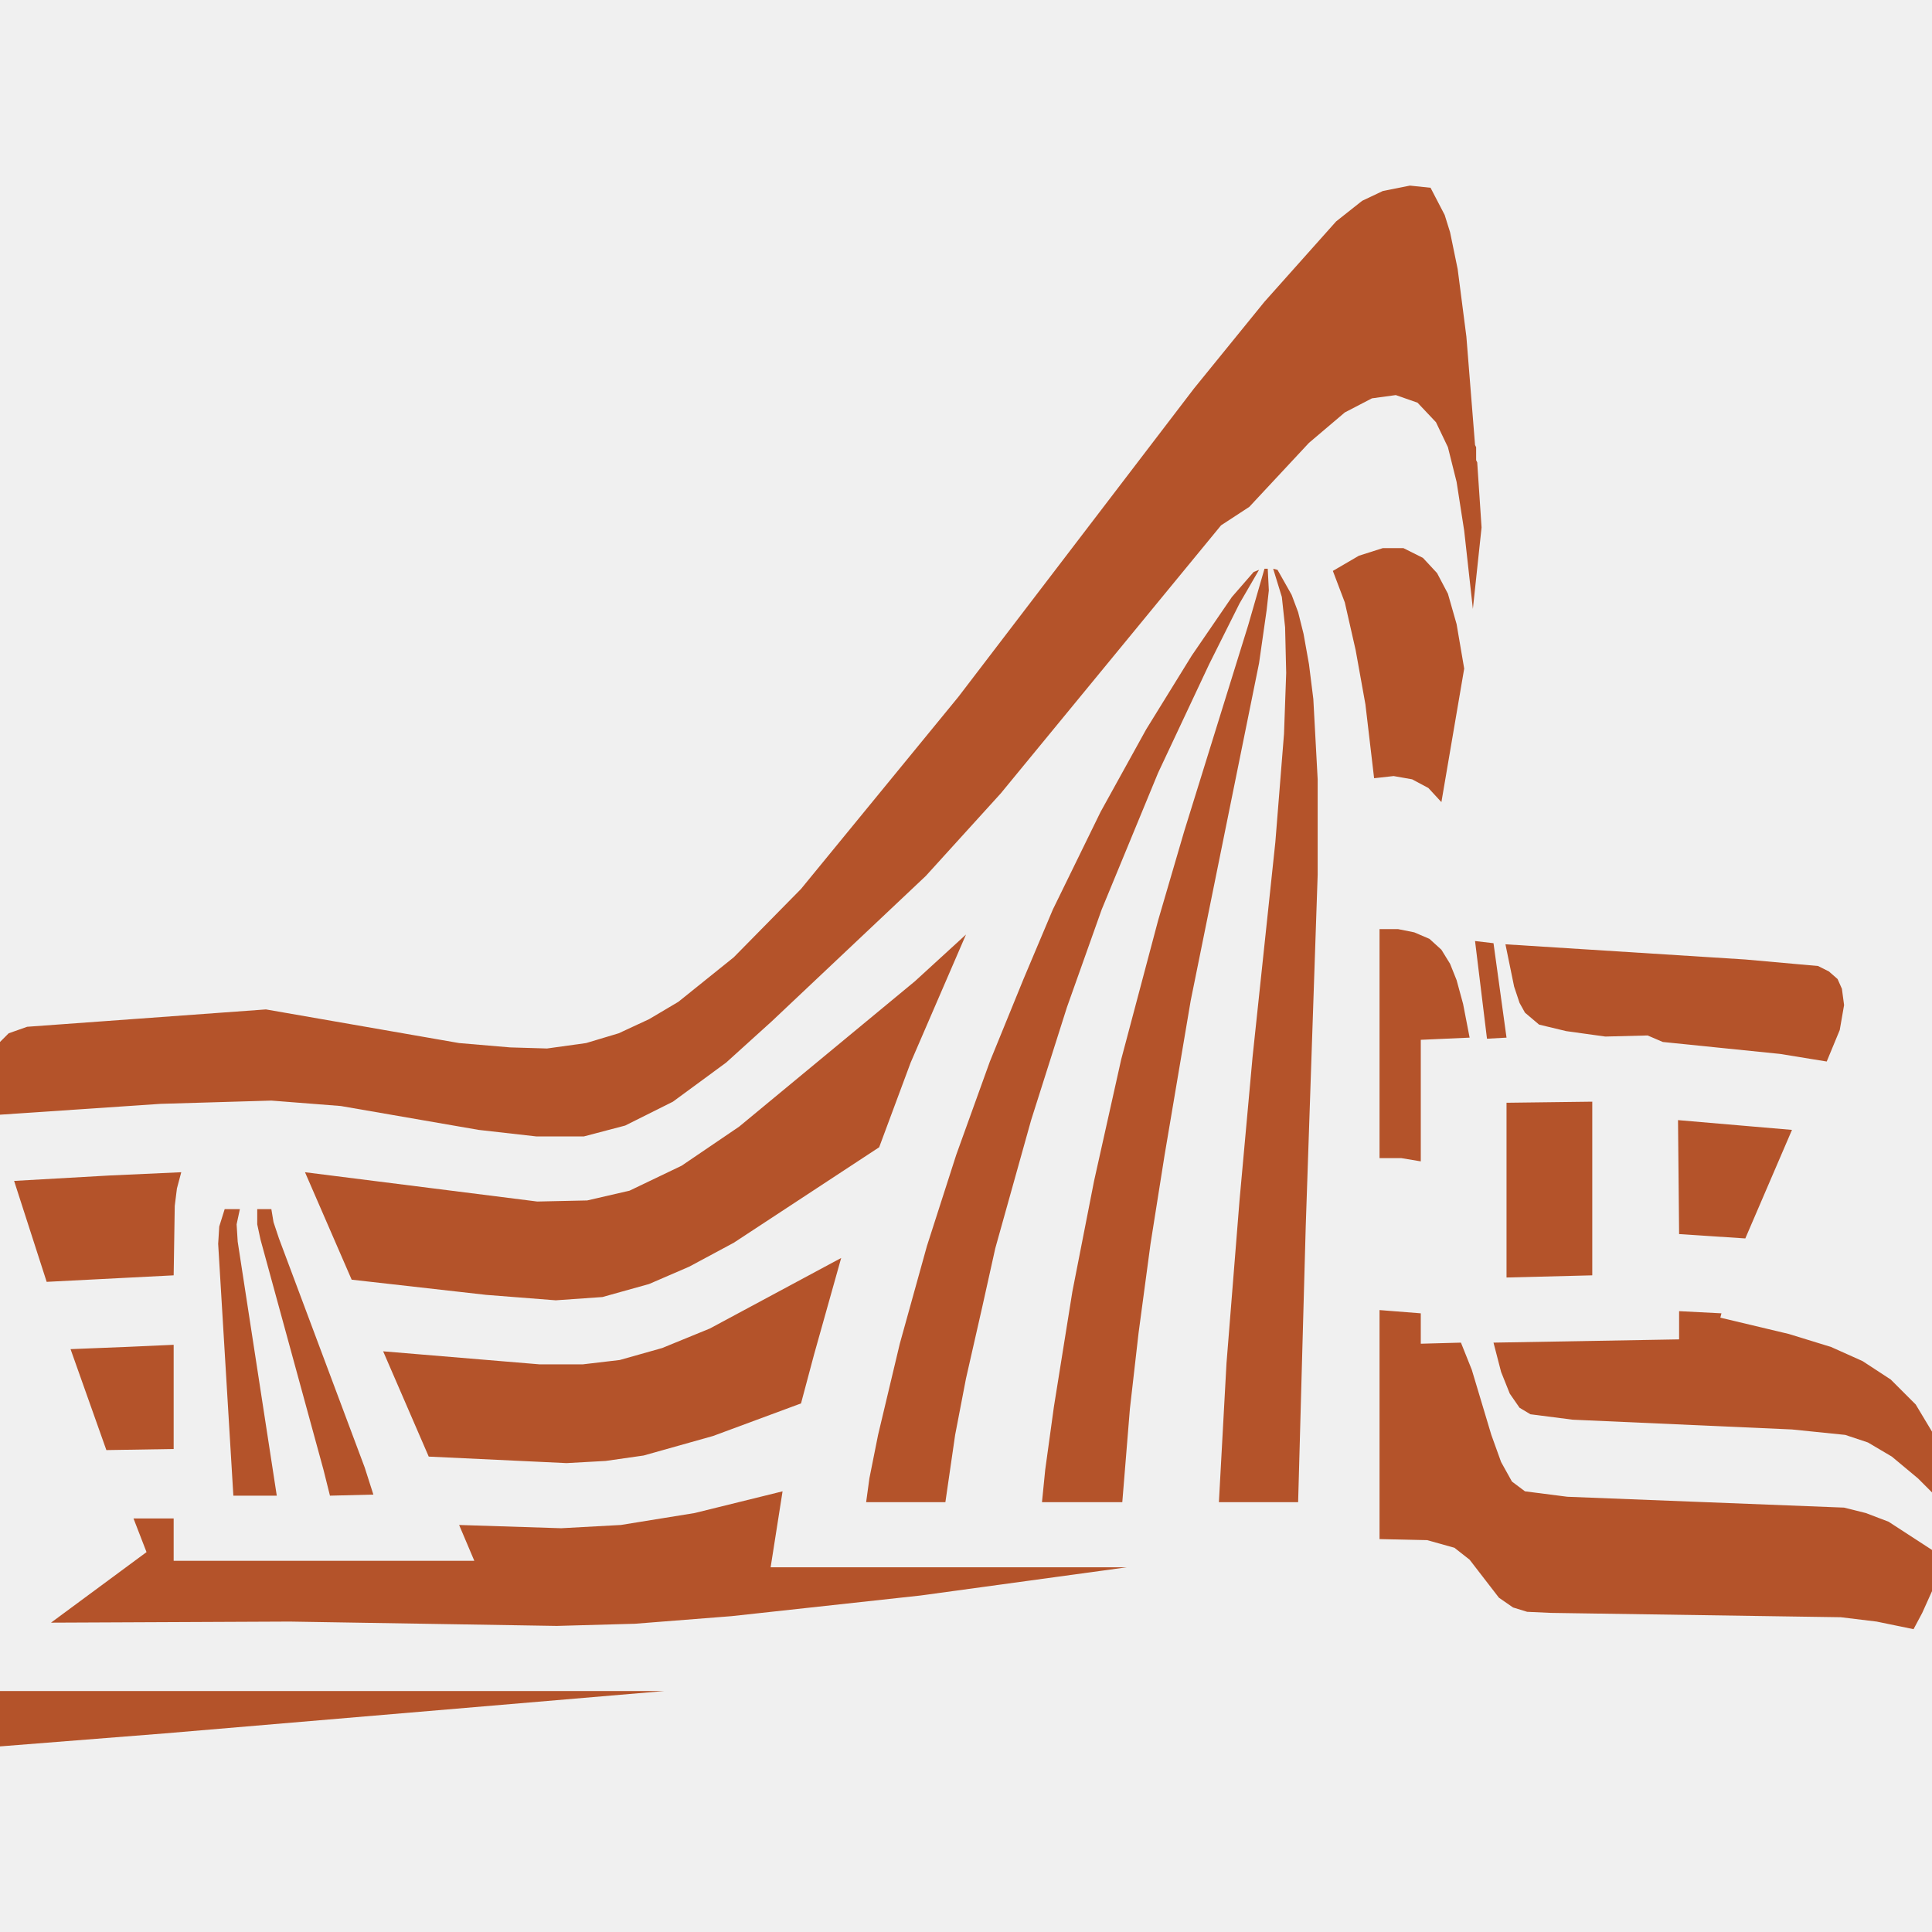
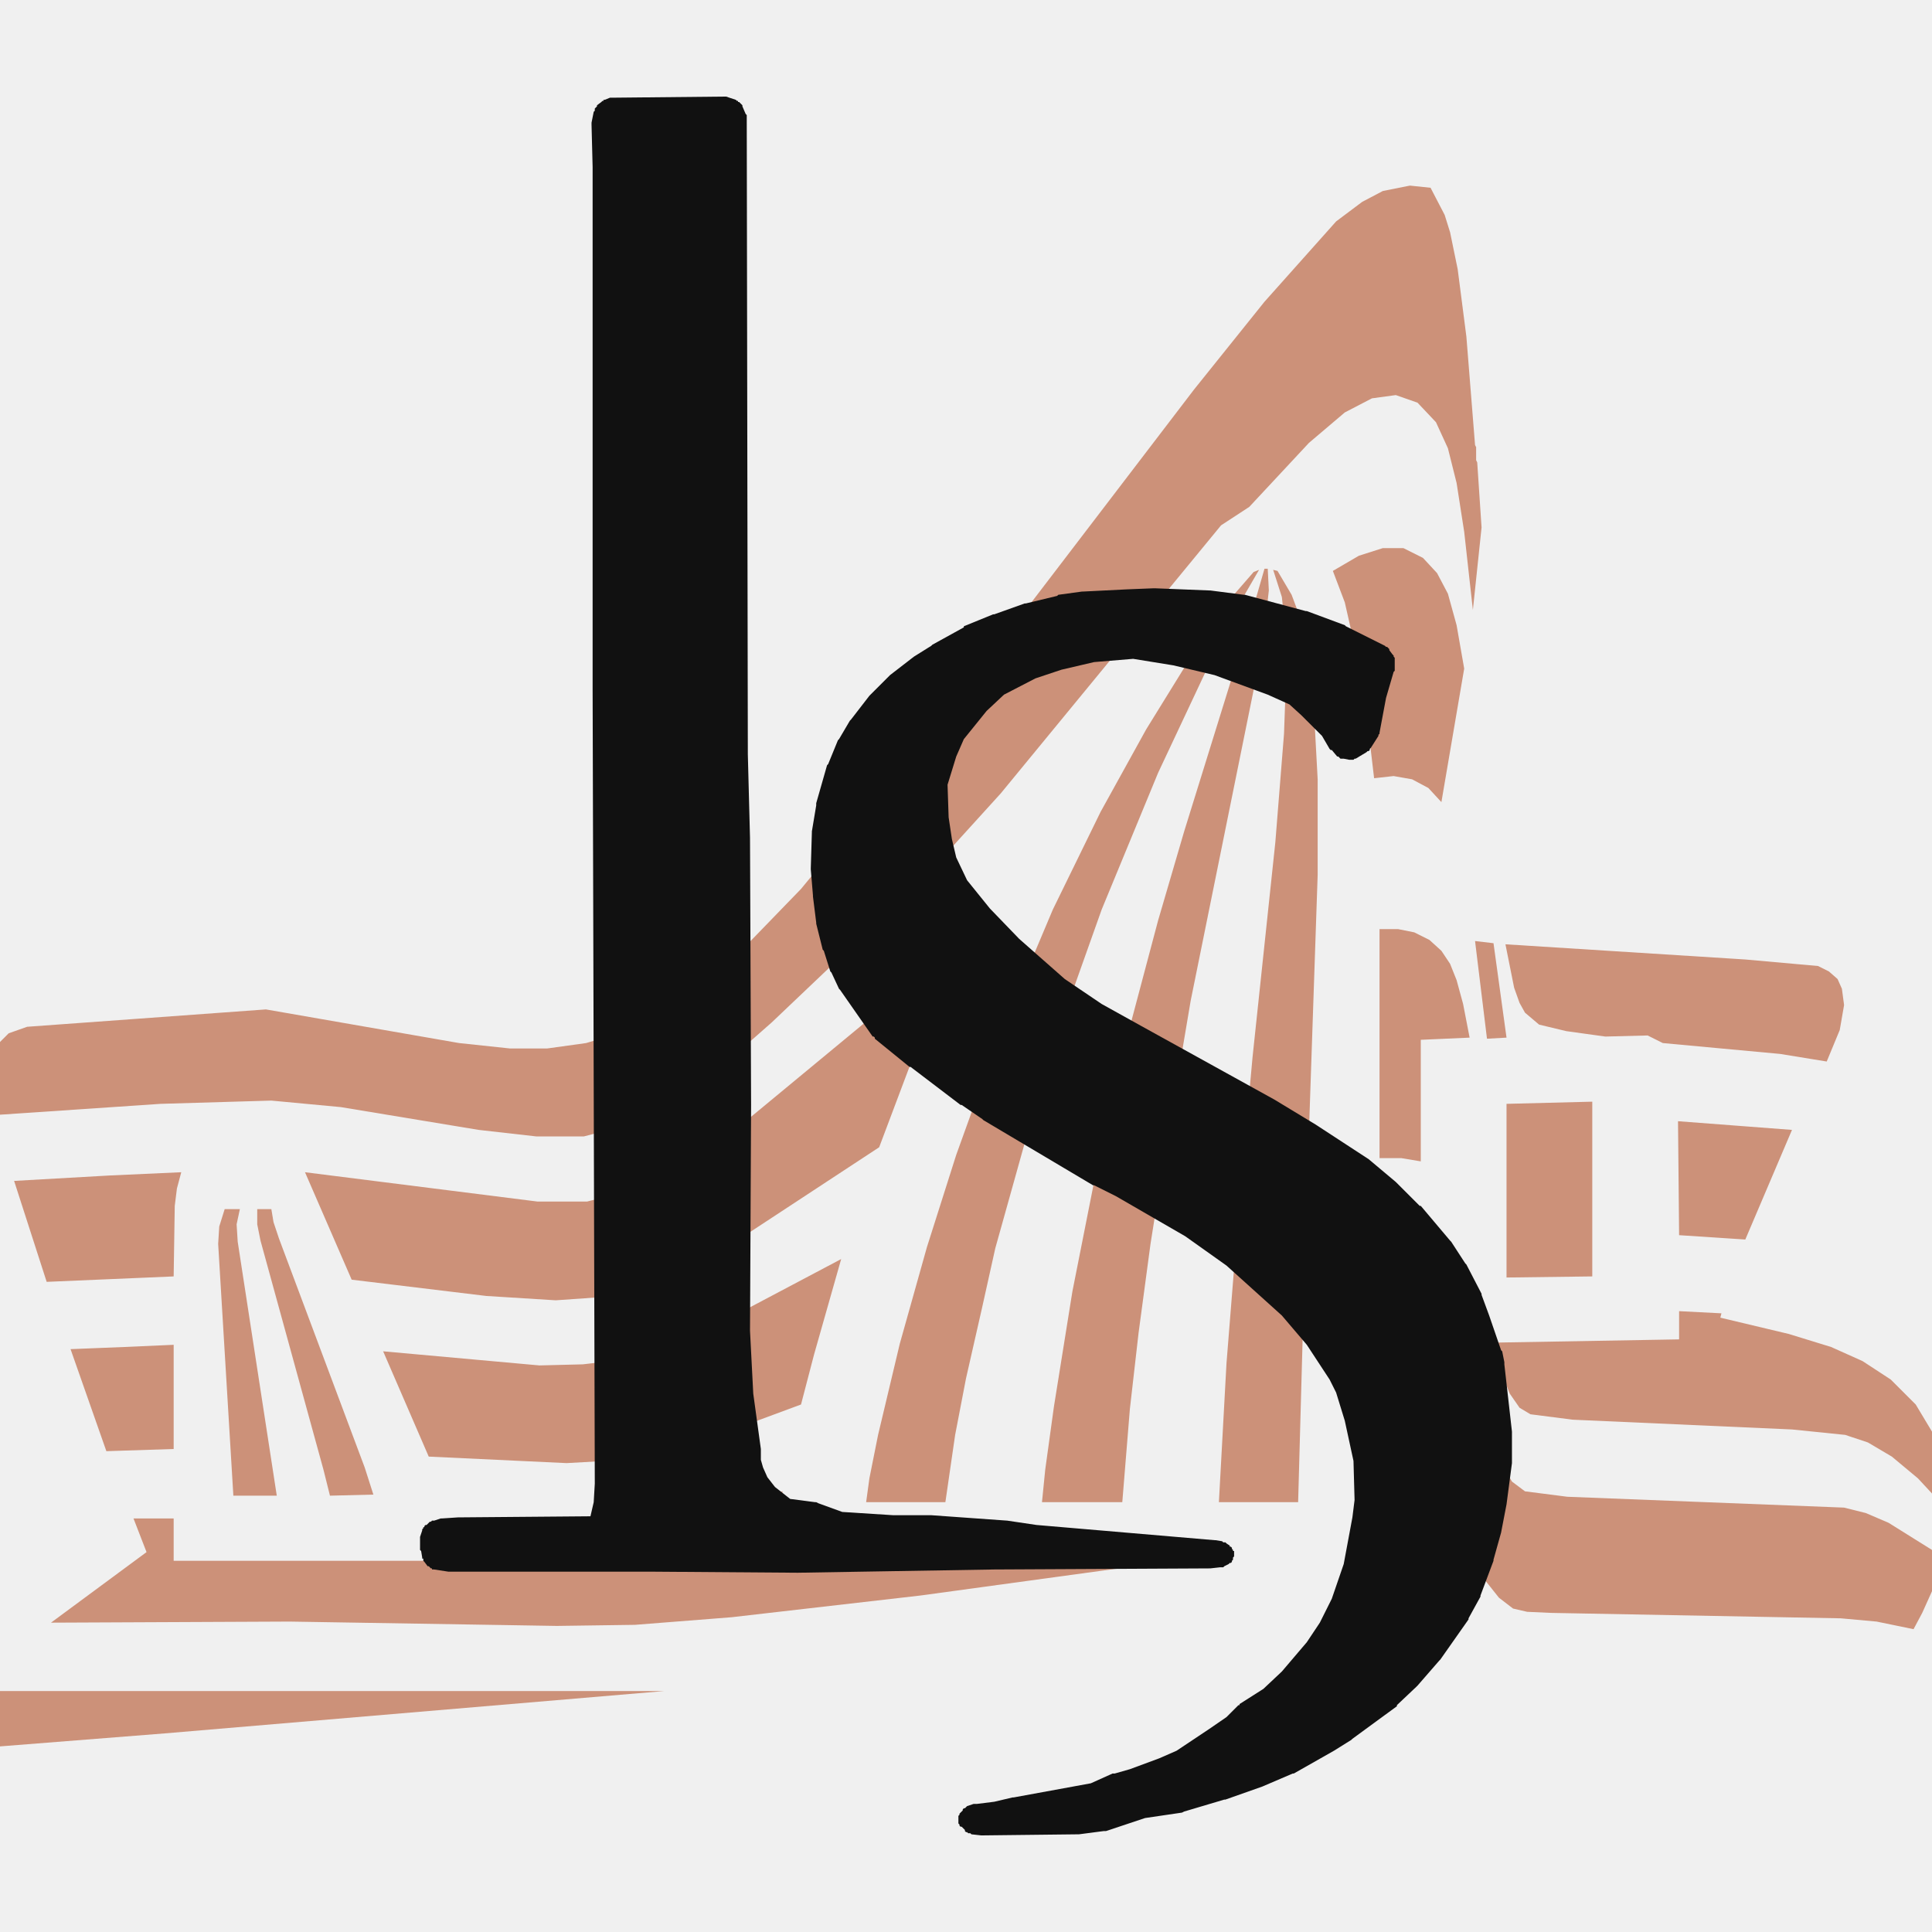
- <svg xmlns="http://www.w3.org/2000/svg" viewBox="175 -134 1780 1780">
-   <path fill="#B4532A" fill-rule="evenodd" d="M1430,51 1406,70 1340,144 1275,224 1058,508 913,685 851,748 800,789 773,805 745,818 715,827 679,832 645,831 598,827 420,796 200,812 183,818 175,826 175,893 323,883 425,880 489,885 616,907 669,913 713,913 751,903 795,881 844,845 886,807 1028,673 1097,597 1300,350 1326,333 1381,274 1414,246 1439,233 1461,230 1481,237 1498,255 1509,278 1517,310 1524,355 1532,427 1540,352 1536,292 1535,290 1535,278 1534,276 1526,176 1518,114 1511,80 1506,64 1493,39 1474,37 1449,42ZM1330,393 1310,416 1273,470 1231,538 1189,614 1145,704 1118,768 1087,844 1056,930 1029,1014 1004,1104 984,1188 976,1228 973,1250 1046,1250 1055,1188 1065,1136 1080,1070 1092,1016 1125,898 1158,794 1190,704 1242,578 1289,478 1317,422 1335,391ZM810,1033 851,1011 985,923 1014,845 1065,727 1018,770 856,904 803,940 755,963 716,972 670,973 456,946 499,1045 623,1059 687,1064 730,1061 773,1049ZM276,949 188,954 218,1047 335,1041 336,977 338,961 342,946ZM376,1012 390,1244 430,1244 394,1010 393,994 396,980 382,980 377,996ZM432,1007 427,992 425,980 412,980 412,994 415,1008 473,1220 479,1244 519,1243 511,1218ZM925,1114 950,1025 829,1090 785,1108 746,1119 712,1123 672,1123 528,1111 570,1208 697,1214 733,1212 768,1207 832,1189 913,1159ZM273,1202 335,1201 335,1105 290,1107 240,1109ZM1023,1336 1213,1310 885,1310 896,1240 815,1260 747,1271 692,1274 598,1271 612,1304 335,1304 335,1265 298,1265 310,1296 222,1361 442,1360 688,1364 760,1362 849,1355ZM787,1424 175,1424 175,1475 327,1463ZM1441,583 1459,581 1476,584 1491,592 1503,605 1524,482 1517,441 1509,413 1499,394 1486,380 1468,371 1449,371 1427,378 1403,392 1414,421 1424,465 1433,515ZM1551,735 1534,733 1545,823 1563,822ZM1872,777 1868,768 1860,761 1850,756 1783,750 1562,736 1570,775 1575,790 1580,799 1593,810 1618,816 1654,821 1693,820 1707,826 1815,837 1858,844 1870,815 1874,792ZM1242,714 1208,842 1183,954 1163,1056 1146,1162 1138,1220 1135,1250 1209,1250 1216,1164 1224,1094 1235,1012 1248,930 1272,788 1335,477 1342,428 1344,410 1343,390 1340,390 1325,442 1266,632ZM1358,542 1350,642 1329,840 1317,972 1305,1122 1298,1250 1371,1250 1378,996 1389,672 1389,584 1385,510 1381,478 1376,450 1371,430 1365,414 1352,391 1348,390 1356,416 1359,444 1360,486ZM1529,822 1523,791 1517,769 1511,754 1503,741 1492,731 1478,725 1463,722 1446,722 1446,933 1466,933 1484,936 1484,824ZM1721,898 1722,1003 1783,1007 1826,907ZM1563,1043 1642,1041 1642,881 1563,882ZM1955,1185 1940,1160 1917,1137 1891,1120 1862,1107 1823,1095 1760,1080 1761,1076 1722,1074 1722,1100 1551,1103 1558,1130 1566,1150 1575,1163 1585,1169 1624,1174 1826,1183 1875,1188 1896,1195 1918,1208 1942,1228 1955,1241ZM1490,1285 1515,1292 1529,1303 1556,1338 1569,1347 1582,1351 1604,1352 1871,1356 1904,1360 1938,1367 1946,1352 1955,1332 1955,1294 1915,1268 1894,1260 1874,1255 1619,1245 1580,1240 1568,1231 1558,1213 1549,1188 1531,1128 1521,1103 1484,1104 1484,1076 1446,1073 1446,1284Z" />
+ <svg xmlns="http://www.w3.org/2000/svg" viewBox="0 0 1780 1780">
+   <style>.ls{fill:#111111}@media (prefers-color-scheme:dark){.ls{fill:#FFFFFF}}</style>
+   <path fill="#B4532A" fill-opacity="0.6" fill-rule="evenodd" d="M1255,186 1231,204 1165,278 1100,359 883,643 738,819 676,883 625,923 598,939 570,952 540,961 504,966 470,966 423,961 245,930 25,946 8,952 0,960 0,1027 148,1017 250,1014 314,1020 441,1041 494,1047 538,1047 576,1037 620,1015 669,979 711,942 853,807 922,731 1125,484 1151,467 1206,408 1239,380 1264,367 1286,364 1306,371 1323,389 1334,413 1342,445 1349,490 1357,562 1365,486 1361,426 1360,424 1360,412 1359,410 1351,310 1343,248 1336,214 1331,198 1318,173 1299,171 1274,176ZM1155,527 1135,550 1098,604 1056,672 1014,748 970,838 943,902 912,978 881,1064 854,1149 829,1238 809,1322 801,1362 798,1384 871,1384 880,1322 890,1270 905,1204 917,1150 950,1032 983,928 1015,838 1067,712 1114,612 1142,556 1160,525ZM635,1168 676,1145 810,1057 839,980 890,861 843,904 681,1038 628,1074 580,1097 541,1107 495,1107 281,1080 324,1179 448,1194 512,1198 555,1195 598,1184ZM101,1083 13,1088 43,1181 160,1176 161,1111 163,1095 167,1080ZM201,1146 215,1378 255,1378 219,1144 218,1128 221,1114 207,1114 202,1130ZM257,1141 252,1126 250,1114 237,1114 237,1128 240,1143 298,1354 304,1378 344,1377 336,1352ZM750,1248 775,1160 654,1224 610,1242 571,1253 537,1257 497,1258 353,1245 395,1342 522,1348 558,1346 593,1341 657,1324 738,1294ZM98,1337 160,1335 160,1239 115,1241 65,1243ZM848,1470 1038,1444 710,1444 721,1374 640,1394 572,1405 517,1408 423,1405 437,1438 160,1438 160,1399 123,1399 135,1430 47,1495 267,1494 513,1498 585,1497 674,1490ZM612,1558 0,1558 0,1609 152,1597ZM1266,717 1284,715 1301,718 1316,726 1328,739 1349,616 1342,576 1334,547 1324,528 1311,514 1293,505 1274,505 1252,512 1228,526 1239,555 1249,599 1258,649ZM1376,869 1359,867 1370,957 1388,956ZM1697,911 1693,902 1685,895 1675,890 1608,884 1387,870 1395,910 1400,924 1405,933 1418,944 1443,950 1479,955 1518,954 1532,961 1640,971 1683,978 1695,949 1699,926ZM1067,848 1033,976 1008,1089 988,1190 971,1296 963,1354 960,1384 1034,1384 1041,1298 1049,1228 1060,1146 1073,1064 1097,922 1160,611 1167,562 1169,544 1168,524 1165,524 1150,576 1091,766ZM1183,676 1175,776 1154,974 1142,1106 1130,1256 1123,1384 1196,1384 1203,1130 1214,806 1214,718 1210,644 1206,612 1201,584 1196,564 1190,548 1177,526 1173,525 1181,550 1184,578 1185,620ZM1354,956 1348,925 1342,903 1336,888 1328,876 1317,866 1303,859 1288,856 1271,856 1271,1067 1291,1067 1309,1070 1309,958ZM1546,1033 1547,1138 1608,1142 1651,1041ZM1388,1177 1467,1176 1467,1015 1388,1017ZM1780,1319 1765,1294 1742,1271 1716,1254 1687,1241 1648,1229 1585,1214 1586,1210 1547,1208 1547,1234 1376,1237 1383,1264 1391,1284 1400,1297 1410,1303 1449,1308 1651,1317 1700,1322 1721,1329 1743,1342 1767,1362 1780,1376ZM1315,1419 1340,1426 1354,1438 1381,1472 1394,1482 1407,1485 1429,1486 1696,1491 1729,1494 1763,1501 1771,1486 1780,1466 1780,1428 1740,1403 1719,1394 1699,1389 1444,1379 1405,1374 1393,1365 1383,1348 1374,1323 1356,1262 1346,1238 1309,1238 1309,1210 1271,1207 1271,1418Z" />
+   <path class="ls" fill-rule="evenodd" d="M1017,1687 1018,1687 1019,1687 1055,1675 1089,1670 1091,1669 1128,1658 1129,1658 1163,1646 1163,1646 1191,1634 1192,1634 1229,1613 1229,1613 1245,1603 1246,1602 1287,1572 1287,1571 1305,1554 1306,1553 1326,1530 1327,1529 1353,1492 1353,1491 1364,1471 1364,1470 1376,1438 1376,1437 1383,1412 1383,1412 1388,1386 1388,1386 1393,1348 1393,1347 1393,1321 1393,1319 1386,1257 1386,1255 1384,1245 1383,1244 1372,1212 1372,1212 1365,1193 1365,1192 1351,1165 1350,1164 1337,1144 1336,1143 1309,1111 1308,1111 1287,1090 1286,1089 1261,1068 1261,1068 1212,1036 1212,1036 1174,1013 1174,1013 1051,945 1015,925 981,902 939,865 912,837 891,811 881,790 877,773 874,753 873,723 881,697 888,681 909,655 925,640 954,625 978,617 1008,610 1044,607 1081,613 1119,622 1168,640 1188,649 1199,659 1211,671 1218,678 1225,690 1226,691 1227,691 1232,697 1233,697 1234,698 1234,698 1235,699 1236,699 1237,699 1238,699 1243,700 1244,700 1245,700 1246,700 1247,700 1248,699 1249,699 1259,693 1260,692 1261,692 1262,691 1262,690 1263,689 1270,678 1270,677 1271,676 1271,675 1277,643 1284,619 1285,618 1285,617 1285,616 1285,609 1285,608 1285,607 1285,606 1284,605 1284,604 1283,603 1280,599 1280,598 1279,597 1278,596 1277,596 1276,595 1240,577 1239,576 1204,563 1203,563 1147,548 1146,548 1115,544 1114,544 1064,542 1063,542 1038,543 1038,543 998,545 997,545 975,548 974,549 945,556 944,556 916,566 915,566 888,577 888,578 859,594 858,595 842,605 842,605 820,622 819,623 802,640 801,641 784,663 783,664 773,681 772,682 763,704 762,705 752,740 752,742 748,766 748,767 747,800 747,801 749,825 749,826 752,850 752,851 758,875 759,876 765,895 766,896 773,911 774,912 774,912 804,955 805,955 806,956 806,957 838,983 839,983 885,1018 886,1018 905,1031 906,1032 1007,1092 1008,1092 1028,1102 1092,1139 1130,1166 1181,1212 1204,1239 1225,1271 1231,1283 1239,1309 1247,1346 1248,1382 1246,1398 1238,1441 1227,1473 1216,1495 1204,1513 1181,1540 1164,1556 1142,1570 1142,1571 1141,1571 1130,1582 1114,1593 1084,1613 1068,1620 1041,1630 1027,1634 1026,1634 1025,1634 1005,1643 934,1656 933,1656 916,1660 900,1662 899,1662 898,1662 897,1662 891,1664 890,1665 890,1665 889,1666 888,1666 887,1667 887,1668 885,1670 884,1671 884,1672 883,1673 883,1674 883,1675 883,1676 883,1677 883,1678 883,1679 883,1680 884,1681 884,1682 885,1683 886,1683 889,1686 889,1687 890,1688 891,1688 892,1689 893,1689 894,1689 895,1690 904,1691 904,1691 905,1691 993,1690 994,1690ZM543,1397 423,1398 422,1398 407,1399 406,1399 400,1401 399,1401 398,1401 397,1402 396,1402 393,1405 392,1405 391,1406 391,1407 390,1407 390,1408 389,1409 389,1410 387,1416 387,1417 387,1418 387,1419 387,1427 387,1428 388,1429 389,1435 389,1436 390,1436 390,1437 390,1438 391,1439 394,1443 395,1443 396,1444 397,1445 398,1445 398,1446 399,1446 400,1446 413,1448 414,1448 415,1448 598,1448 735,1449 735,1449 916,1446 1114,1445 1115,1445 1124,1444 1125,1444 1126,1444 1127,1444 1128,1443 1132,1441 1132,1441 1133,1440 1134,1440 1135,1439 1135,1438 1136,1437 1136,1436 1136,1435 1137,1434 1137,1433 1137,1432 1137,1431 1137,1430 1137,1429 1136,1429 1136,1428 1135,1427 1135,1426 1134,1425 1133,1425 1133,1424 1130,1422 1129,1421 1128,1421 1127,1421 1126,1420 1120,1419 1119,1419 955,1405 928,1401 928,1401 858,1396 857,1396 823,1396 776,1393 754,1385 752,1384 751,1384 728,1381 714,1370 707,1361 703,1352 701,1345 701,1337 701,1336 701,1335 694,1284 691,1226 692,1018 692,1018 691,772 691,772 689,695 688,109 688,108 688,107 688,106 687,105 684,98 684,97 683,96 683,96 682,95 681,94 680,94 680,93 679,93 678,92 669,89 668,89 667,89 666,89 565,90 564,90 563,90 562,90 557,92 556,92 556,93 555,93 554,94 550,97 550,98 549,99 548,100 548,101 548,102 547,103 545,113 545,114 545,115 546,154 546,636 546,636 548,1367 547,1384 544,1397Z" />
</svg>
